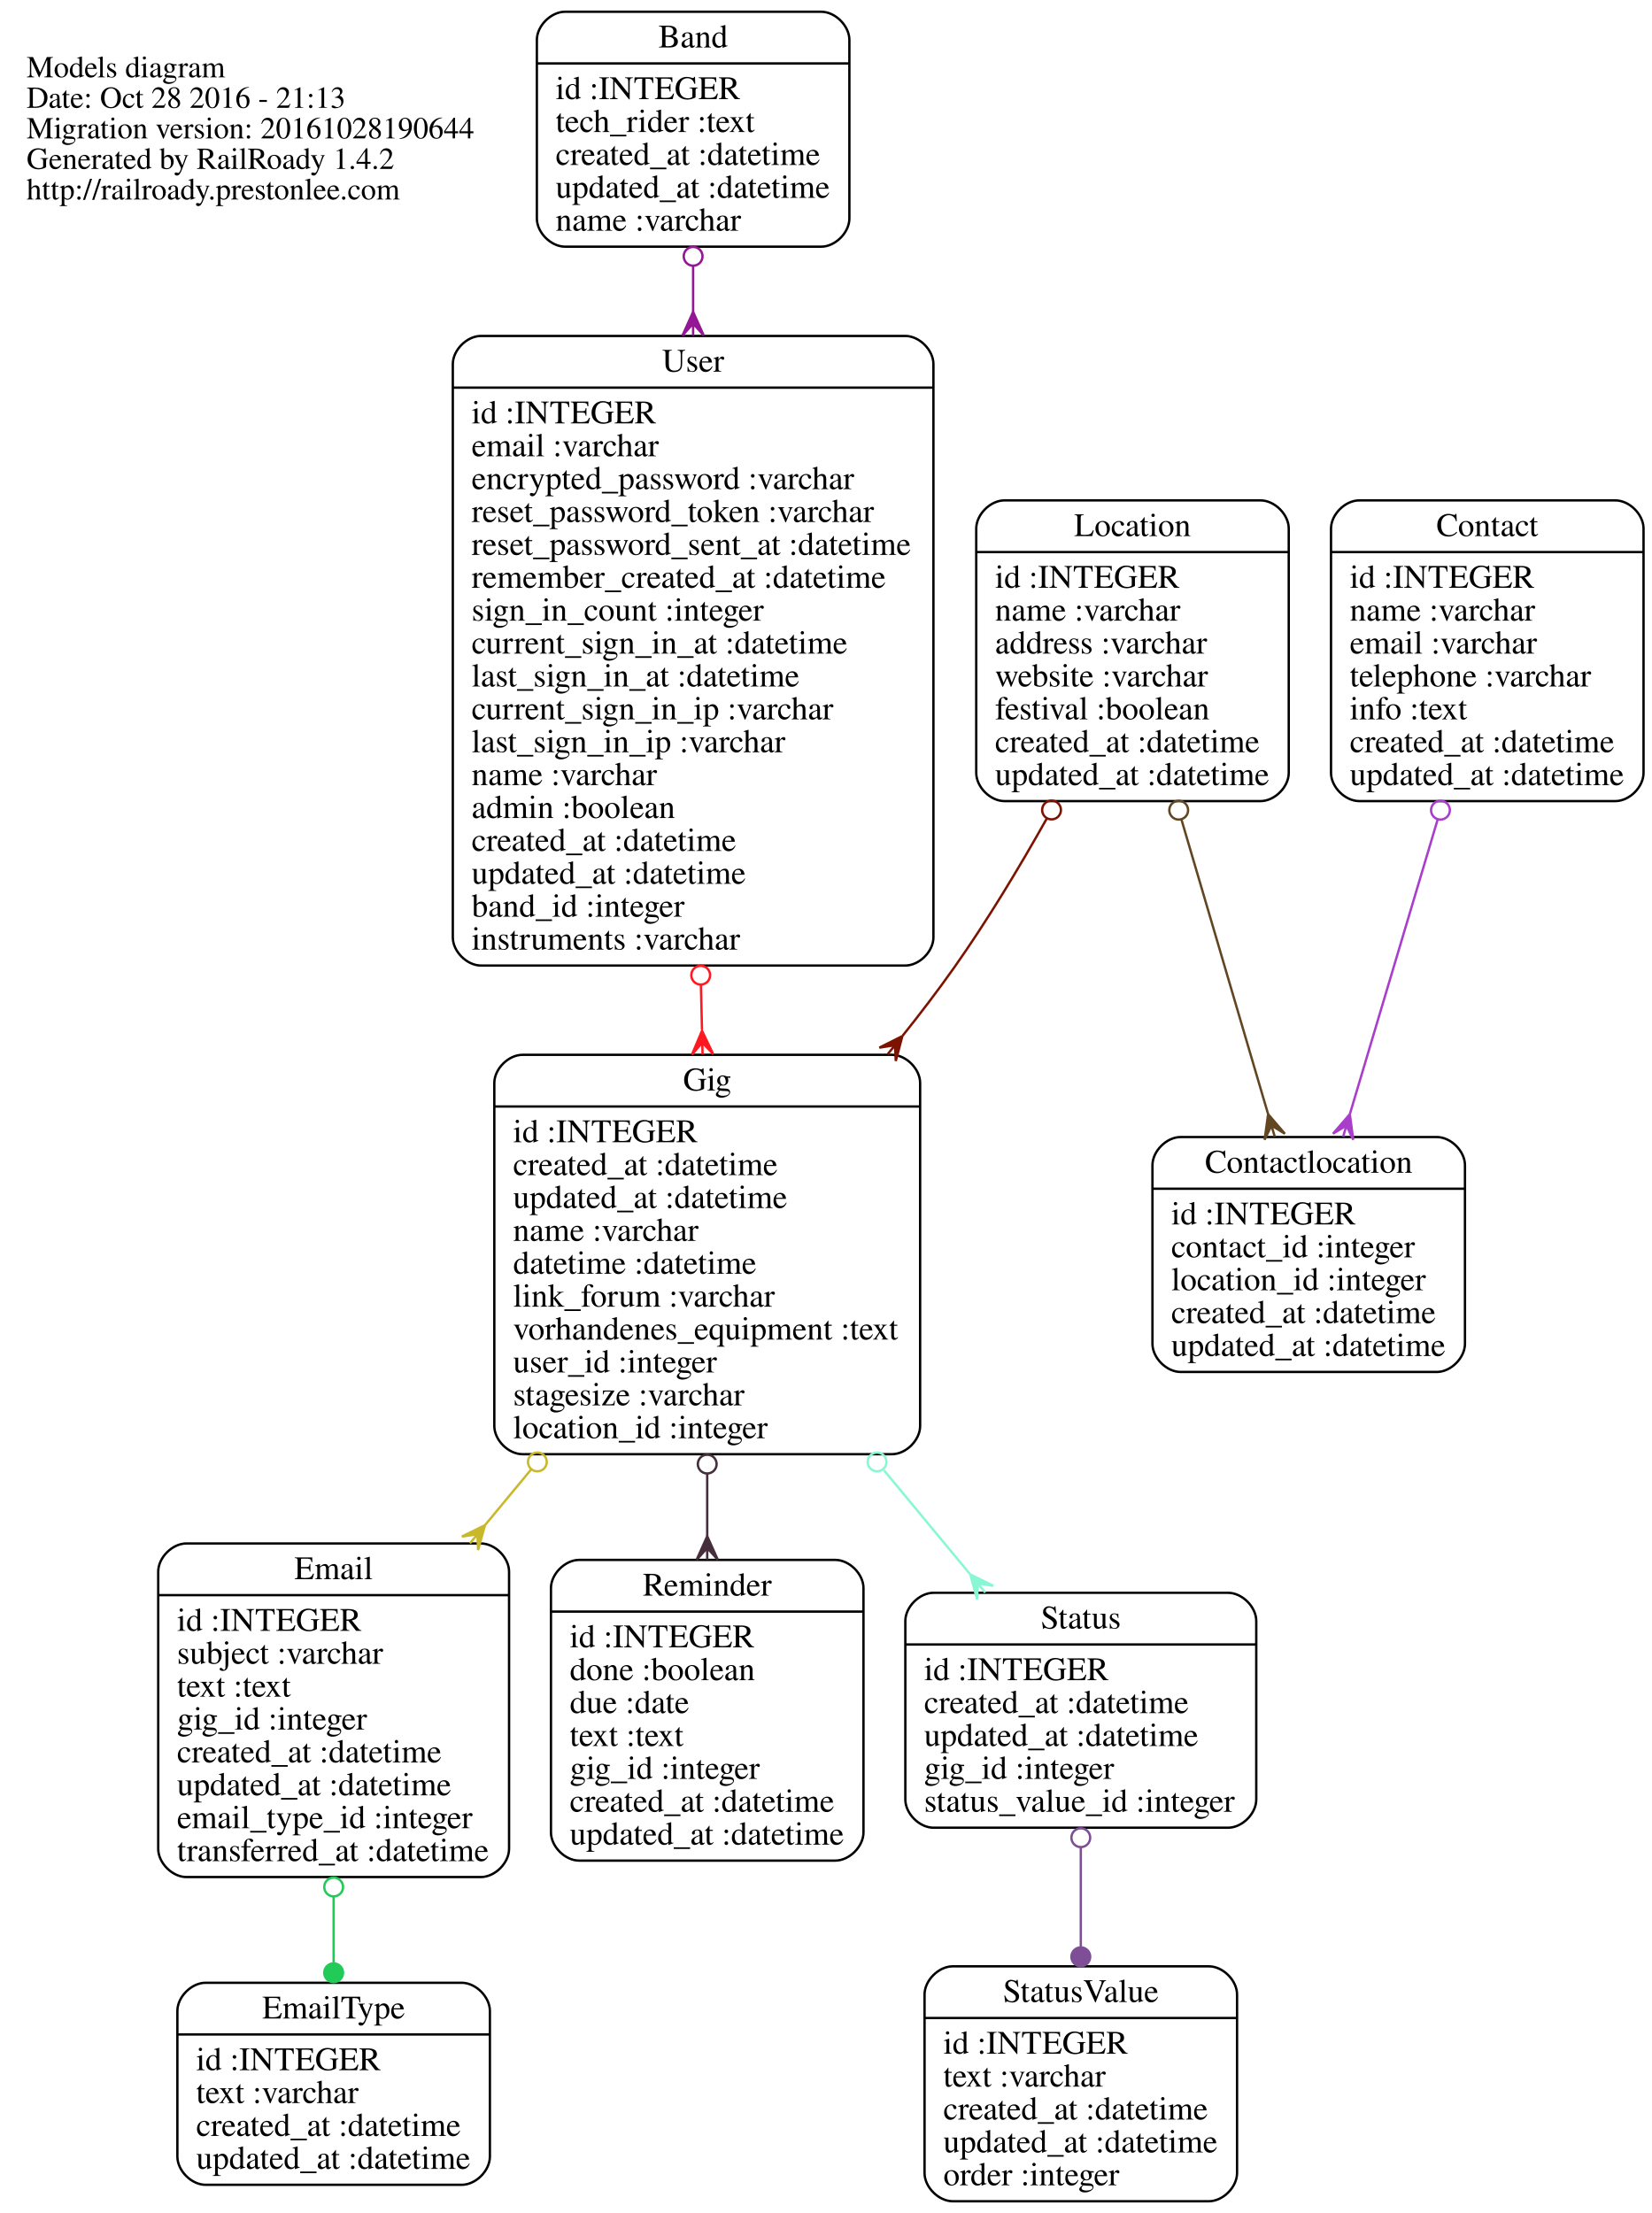
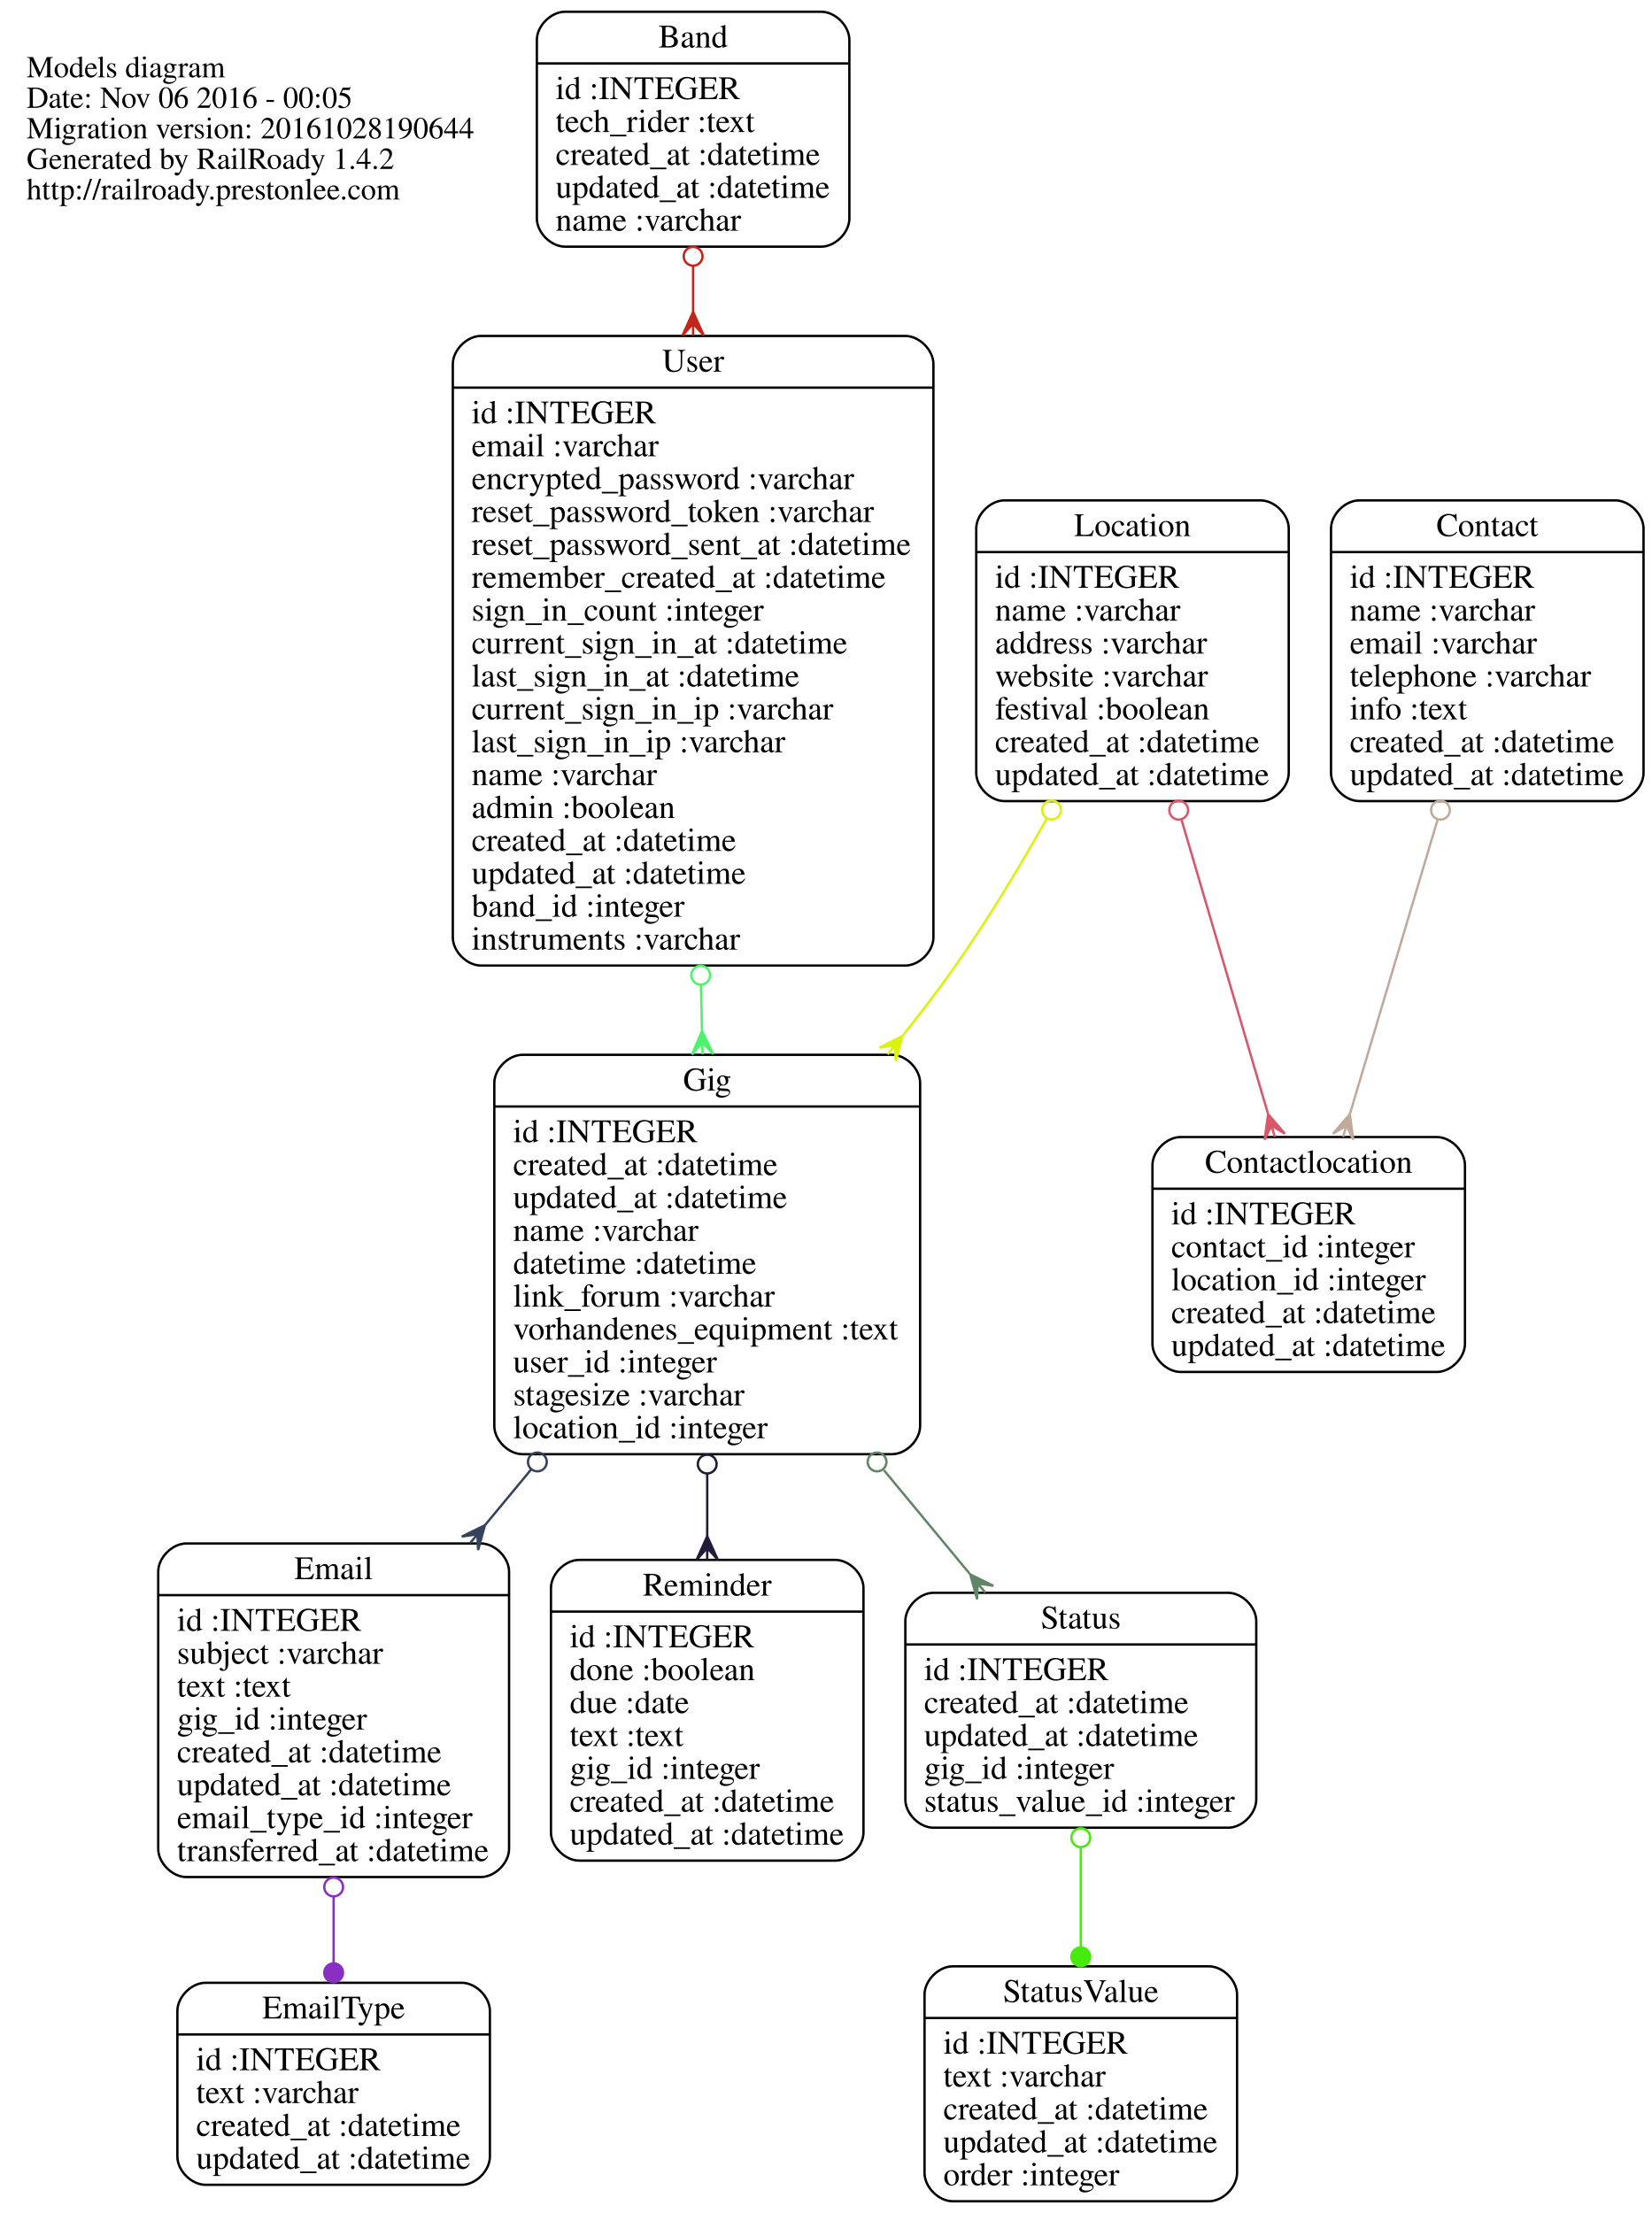
<svg xmlns="http://www.w3.org/2000/svg" width="703pt" height="942pt" viewBox="0.00 0.00 703.00 942.00">
  <g id="graph0" class="graph" transform="scale(1 1) rotate(0) translate(4 938)">
    <polygon fill="none" stroke="none" points="-4,4 -4,-938 699,-938 699,4 -4,4" />
    <g id="node1" class="node">
      <text text-anchor="start" x="7.312" y="-905.1" font-family="Times,serif" font-size="13.00">Models diagram</text>
-       <text text-anchor="start" x="7.312" y="-892.1" font-family="Times,serif" font-size="13.00">Date: Oct 28 2016 - 21:13</text>
+       <text text-anchor="start" x="7.312" y="-892.1" font-family="Times,serif" font-size="13.00">Date: Nov 06 2016 - 00:05</text>
      <text text-anchor="start" x="7.312" y="-879.1" font-family="Times,serif" font-size="13.00">Migration version: 20161028190644</text>
      <text text-anchor="start" x="7.312" y="-866.1" font-family="Times,serif" font-size="13.00">Generated by RailRoady 1.4.2</text>
      <text text-anchor="start" x="7.312" y="-853.1" font-family="Times,serif" font-size="13.00">http://railroady.prestonlee.com</text>
    </g>
    <g id="node2" class="node">
      <path fill="none" stroke="black" d="M236.495,-833C236.495,-833 345.505,-833 345.505,-833 351.505,-833 357.505,-839 357.505,-845 357.505,-845 357.505,-921 357.505,-921 357.505,-927 351.505,-933 345.505,-933 345.505,-933 236.495,-933 236.495,-933 230.495,-933 224.495,-927 224.495,-921 224.495,-921 224.495,-845 224.495,-845 224.495,-839 230.495,-833 236.495,-833" />
      <text text-anchor="middle" x="291" y="-917.8" font-family="Times,serif" font-size="14.00">Band</text>
      <polyline fill="none" stroke="black" points="224.495,-911 357.505,-911 " />
      <text text-anchor="start" x="232.495" y="-895.8" font-family="Times,serif" font-size="14.00">id :INTEGER</text>
      <text text-anchor="start" x="232.495" y="-881.8" font-family="Times,serif" font-size="14.00">tech_rider :text</text>
      <text text-anchor="start" x="232.495" y="-867.8" font-family="Times,serif" font-size="14.00">created_at :datetime</text>
      <text text-anchor="start" x="232.495" y="-853.8" font-family="Times,serif" font-size="14.00">updated_at :datetime</text>
      <text text-anchor="start" x="232.495" y="-839.8" font-family="Times,serif" font-size="14.00">name :varchar</text>
    </g>
    <g id="node12" class="node">
      <path fill="none" stroke="black" d="M200.722,-527C200.722,-527 381.278,-527 381.278,-527 387.278,-527 393.278,-533 393.278,-539 393.278,-539 393.278,-783 393.278,-783 393.278,-789 387.278,-795 381.278,-795 381.278,-795 200.722,-795 200.722,-795 194.722,-795 188.722,-789 188.722,-783 188.722,-783 188.722,-539 188.722,-539 188.722,-533 194.722,-527 200.722,-527" />
      <text text-anchor="middle" x="291" y="-779.8" font-family="Times,serif" font-size="14.00">User</text>
      <polyline fill="none" stroke="black" points="188.722,-773 393.278,-773 " />
      <text text-anchor="start" x="196.722" y="-757.8" font-family="Times,serif" font-size="14.00">id :INTEGER</text>
      <text text-anchor="start" x="196.722" y="-743.8" font-family="Times,serif" font-size="14.00">email :varchar</text>
      <text text-anchor="start" x="196.722" y="-729.8" font-family="Times,serif" font-size="14.00">encrypted_password :varchar</text>
      <text text-anchor="start" x="196.722" y="-715.8" font-family="Times,serif" font-size="14.00">reset_password_token :varchar</text>
      <text text-anchor="start" x="196.722" y="-701.8" font-family="Times,serif" font-size="14.00">reset_password_sent_at :datetime</text>
      <text text-anchor="start" x="196.722" y="-687.8" font-family="Times,serif" font-size="14.00">remember_created_at :datetime</text>
      <text text-anchor="start" x="196.722" y="-673.8" font-family="Times,serif" font-size="14.00">sign_in_count :integer</text>
      <text text-anchor="start" x="196.722" y="-659.8" font-family="Times,serif" font-size="14.00">current_sign_in_at :datetime</text>
      <text text-anchor="start" x="196.722" y="-645.8" font-family="Times,serif" font-size="14.00">last_sign_in_at :datetime</text>
      <text text-anchor="start" x="196.722" y="-631.8" font-family="Times,serif" font-size="14.00">current_sign_in_ip :varchar</text>
      <text text-anchor="start" x="196.722" y="-617.8" font-family="Times,serif" font-size="14.00">last_sign_in_ip :varchar</text>
      <text text-anchor="start" x="196.722" y="-603.8" font-family="Times,serif" font-size="14.00">name :varchar</text>
      <text text-anchor="start" x="196.722" y="-589.8" font-family="Times,serif" font-size="14.00">admin :boolean</text>
      <text text-anchor="start" x="196.722" y="-575.8" font-family="Times,serif" font-size="14.00">created_at :datetime</text>
      <text text-anchor="start" x="196.722" y="-561.8" font-family="Times,serif" font-size="14.00">updated_at :datetime</text>
      <text text-anchor="start" x="196.722" y="-547.8" font-family="Times,serif" font-size="14.00">band_id :integer</text>
      <text text-anchor="start" x="196.722" y="-533.8" font-family="Times,serif" font-size="14.00">instruments :varchar</text>
    </g>
    <g id="edge1" class="edge">
-       <path fill="none" stroke="#931795" d="M291,-824.878C291,-818.605 291,-812.031 291,-805.271" />
-       <ellipse fill="none" stroke="#931795" cx="291" cy="-828.902" rx="4" ry="4" />
-       <polygon fill="#931795" stroke="#931795" points="291,-805.249 295.5,-795.249 291,-800.249 291,-795.249 291,-795.249 291,-795.249 291,-800.249 286.5,-795.249 291,-805.249 291,-805.249" />
+       <path fill="none" stroke="#c3251a" d="M291,-824.878C291,-818.605 291,-812.031 291,-805.271" />
+       <ellipse fill="none" stroke="#c3251a" cx="291" cy="-828.902" rx="4" ry="4" />
+       <polygon fill="#c3251a" stroke="#c3251a" points="291,-805.249 295.5,-795.249 291,-800.249 291,-795.249 291,-795.249 291,-795.249 291,-800.249 286.5,-795.249 291,-805.249 291,-805.249" />
    </g>
    <g id="node3" class="node">
      <path fill="none" stroke="black" d="M574.495,-597C574.495,-597 683.505,-597 683.505,-597 689.505,-597 695.505,-603 695.505,-609 695.505,-609 695.505,-713 695.505,-713 695.505,-719 689.505,-725 683.505,-725 683.505,-725 574.495,-725 574.495,-725 568.495,-725 562.495,-719 562.495,-713 562.495,-713 562.495,-609 562.495,-609 562.495,-603 568.495,-597 574.495,-597" />
      <text text-anchor="middle" x="629" y="-709.8" font-family="Times,serif" font-size="14.00">Contact</text>
      <polyline fill="none" stroke="black" points="562.495,-703 695.505,-703 " />
      <text text-anchor="start" x="570.495" y="-687.8" font-family="Times,serif" font-size="14.00">id :INTEGER</text>
      <text text-anchor="start" x="570.495" y="-673.8" font-family="Times,serif" font-size="14.00">name :varchar</text>
      <text text-anchor="start" x="570.495" y="-659.8" font-family="Times,serif" font-size="14.00">email :varchar</text>
      <text text-anchor="start" x="570.495" y="-645.8" font-family="Times,serif" font-size="14.00">telephone :varchar</text>
      <text text-anchor="start" x="570.495" y="-631.8" font-family="Times,serif" font-size="14.00">info :text</text>
      <text text-anchor="start" x="570.495" y="-617.8" font-family="Times,serif" font-size="14.00">created_at :datetime</text>
      <text text-anchor="start" x="570.495" y="-603.8" font-family="Times,serif" font-size="14.00">updated_at :datetime</text>
    </g>
    <g id="node4" class="node">
      <path fill="none" stroke="black" d="M498.495,-354C498.495,-354 607.505,-354 607.505,-354 613.505,-354 619.505,-360 619.505,-366 619.505,-366 619.505,-442 619.505,-442 619.505,-448 613.505,-454 607.505,-454 607.505,-454 498.495,-454 498.495,-454 492.495,-454 486.495,-448 486.495,-442 486.495,-442 486.495,-366 486.495,-366 486.495,-360 492.495,-354 498.495,-354" />
      <text text-anchor="middle" x="553" y="-438.8" font-family="Times,serif" font-size="14.00">Contactlocation</text>
      <polyline fill="none" stroke="black" points="486.495,-432 619.505,-432 " />
      <text text-anchor="start" x="494.495" y="-416.8" font-family="Times,serif" font-size="14.00">id :INTEGER</text>
      <text text-anchor="start" x="494.495" y="-402.8" font-family="Times,serif" font-size="14.00">contact_id :integer</text>
      <text text-anchor="start" x="494.495" y="-388.8" font-family="Times,serif" font-size="14.00">location_id :integer</text>
      <text text-anchor="start" x="494.495" y="-374.8" font-family="Times,serif" font-size="14.00">created_at :datetime</text>
      <text text-anchor="start" x="494.495" y="-360.8" font-family="Times,serif" font-size="14.00">updated_at :datetime</text>
    </g>
    <g id="edge2" class="edge">
-       <path fill="none" stroke="#a93ecb" d="M607.862,-589.077C596.111,-549.647 581.66,-501.162 570.54,-463.851" />
-       <ellipse fill="none" stroke="#a93ecb" cx="609.071" cy="-593.133" rx="4" ry="4" />
-       <polygon fill="#a93ecb" stroke="#a93ecb" points="570.499,-463.715 571.956,-452.846 569.071,-458.923 567.643,-454.131 567.643,-454.131 567.643,-454.131 569.071,-458.923 563.33,-455.417 570.499,-463.715 570.499,-463.715" />
+       <path fill="none" stroke="#c1aa9c" d="M607.862,-589.077C596.111,-549.647 581.66,-501.162 570.54,-463.851" />
+       <ellipse fill="none" stroke="#c1aa9c" cx="609.071" cy="-593.133" rx="4" ry="4" />
+       <polygon fill="#c1aa9c" stroke="#c1aa9c" points="570.499,-463.715 571.956,-452.846 569.071,-458.923 567.643,-454.131 567.643,-454.131 567.643,-454.131 569.071,-458.923 563.33,-455.417 570.499,-463.715 570.499,-463.715" />
    </g>
    <g id="node5" class="node">
      <path fill="none" stroke="black" d="M75.339,-139C75.339,-139 200.661,-139 200.661,-139 206.661,-139 212.661,-145 212.661,-151 212.661,-151 212.661,-269 212.661,-269 212.661,-275 206.661,-281 200.661,-281 200.661,-281 75.339,-281 75.339,-281 69.339,-281 63.339,-275 63.339,-269 63.339,-269 63.339,-151 63.339,-151 63.339,-145 69.339,-139 75.339,-139" />
      <text text-anchor="middle" x="138" y="-265.8" font-family="Times,serif" font-size="14.00">Email</text>
      <polyline fill="none" stroke="black" points="63.339,-259 212.661,-259 " />
      <text text-anchor="start" x="71.339" y="-243.8" font-family="Times,serif" font-size="14.00">id :INTEGER</text>
      <text text-anchor="start" x="71.339" y="-229.8" font-family="Times,serif" font-size="14.00">subject :varchar</text>
      <text text-anchor="start" x="71.339" y="-215.8" font-family="Times,serif" font-size="14.00">text :text</text>
      <text text-anchor="start" x="71.339" y="-201.8" font-family="Times,serif" font-size="14.00">gig_id :integer</text>
      <text text-anchor="start" x="71.339" y="-187.8" font-family="Times,serif" font-size="14.00">created_at :datetime</text>
      <text text-anchor="start" x="71.339" y="-173.8" font-family="Times,serif" font-size="14.00">updated_at :datetime</text>
      <text text-anchor="start" x="71.339" y="-159.8" font-family="Times,serif" font-size="14.00">email_type_id :integer</text>
      <text text-anchor="start" x="71.339" y="-145.8" font-family="Times,serif" font-size="14.00">transferred_at :datetime</text>
    </g>
    <g id="node6" class="node">
      <path fill="none" stroke="black" d="M83.495,-8C83.495,-8 192.505,-8 192.505,-8 198.505,-8 204.505,-14 204.505,-20 204.505,-20 204.505,-82 204.505,-82 204.505,-88 198.505,-94 192.505,-94 192.505,-94 83.495,-94 83.495,-94 77.495,-94 71.495,-88 71.495,-82 71.495,-82 71.495,-20 71.495,-20 71.495,-14 77.495,-8 83.495,-8" />
      <text text-anchor="middle" x="138" y="-78.8" font-family="Times,serif" font-size="14.00">EmailType</text>
      <polyline fill="none" stroke="black" points="71.495,-72 204.505,-72 " />
      <text text-anchor="start" x="79.495" y="-56.8" font-family="Times,serif" font-size="14.00">id :INTEGER</text>
      <text text-anchor="start" x="79.495" y="-42.8" font-family="Times,serif" font-size="14.00">text :varchar</text>
      <text text-anchor="start" x="79.495" y="-28.8" font-family="Times,serif" font-size="14.00">created_at :datetime</text>
      <text text-anchor="start" x="79.495" y="-14.8" font-family="Times,serif" font-size="14.00">updated_at :datetime</text>
    </g>
    <g id="edge3" class="edge">
-       <path fill="none" stroke="#22cb58" d="M138,-130.552C138,-120.968 138,-111.382 138,-102.366" />
-       <ellipse fill="none" stroke="#22cb58" cx="138" cy="-134.766" rx="4" ry="4" />
-       <ellipse fill="#22cb58" stroke="#22cb58" cx="138" cy="-98.263" rx="4" ry="4" />
+       <path fill="none" stroke="#8a2fc3" d="M138,-130.552C138,-120.968 138,-111.382 138,-102.366" />
+       <ellipse fill="none" stroke="#8a2fc3" cx="138" cy="-134.766" rx="4" ry="4" />
+       <ellipse fill="#8a2fc3" stroke="#8a2fc3" cx="138" cy="-98.263" rx="4" ry="4" />
    </g>
    <g id="node7" class="node">
      <path fill="none" stroke="black" d="M218.384,-319C218.384,-319 375.616,-319 375.616,-319 381.616,-319 387.616,-325 387.616,-331 387.616,-331 387.616,-477 387.616,-477 387.616,-483 381.616,-489 375.616,-489 375.616,-489 218.384,-489 218.384,-489 212.384,-489 206.384,-483 206.384,-477 206.384,-477 206.384,-331 206.384,-331 206.384,-325 212.384,-319 218.384,-319" />
      <text text-anchor="middle" x="297" y="-473.8" font-family="Times,serif" font-size="14.00">Gig</text>
      <polyline fill="none" stroke="black" points="206.384,-467 387.616,-467 " />
      <text text-anchor="start" x="214.384" y="-451.8" font-family="Times,serif" font-size="14.00">id :INTEGER</text>
      <text text-anchor="start" x="214.384" y="-437.8" font-family="Times,serif" font-size="14.00">created_at :datetime</text>
      <text text-anchor="start" x="214.384" y="-423.8" font-family="Times,serif" font-size="14.00">updated_at :datetime</text>
      <text text-anchor="start" x="214.384" y="-409.8" font-family="Times,serif" font-size="14.00">name :varchar</text>
      <text text-anchor="start" x="214.384" y="-395.8" font-family="Times,serif" font-size="14.00">datetime :datetime</text>
      <text text-anchor="start" x="214.384" y="-381.8" font-family="Times,serif" font-size="14.00">link_forum :varchar</text>
      <text text-anchor="start" x="214.384" y="-367.8" font-family="Times,serif" font-size="14.00">vorhandenes_equipment :text</text>
      <text text-anchor="start" x="214.384" y="-353.8" font-family="Times,serif" font-size="14.00">user_id :integer</text>
      <text text-anchor="start" x="214.384" y="-339.8" font-family="Times,serif" font-size="14.00">stagesize :varchar</text>
      <text text-anchor="start" x="214.384" y="-325.8" font-family="Times,serif" font-size="14.00">location_id :integer</text>
    </g>
    <g id="edge5" class="edge">
-       <path fill="none" stroke="#cab82c" d="M222.112,-312.569C215.538,-304.631 208.922,-296.642 202.445,-288.82" />
-       <ellipse fill="none" stroke="#cab82c" cx="224.709" cy="-315.705" rx="4" ry="4" />
-       <polygon fill="#cab82c" stroke="#cab82c" points="202.399,-288.764 199.486,-278.192 199.209,-284.913 196.02,-281.062 196.02,-281.062 196.02,-281.062 199.209,-284.913 192.555,-283.933 202.399,-288.764 202.399,-288.764" />
+       <path fill="none" stroke="#36435d" d="M222.112,-312.569C215.538,-304.631 208.922,-296.642 202.445,-288.82" />
+       <ellipse fill="none" stroke="#36435d" cx="224.709" cy="-315.705" rx="4" ry="4" />
+       <polygon fill="#36435d" stroke="#36435d" points="202.399,-288.764 199.486,-278.192 199.209,-284.913 196.02,-281.062 196.02,-281.062 196.02,-281.062 199.209,-284.913 192.555,-283.933 202.399,-288.764 202.399,-288.764" />
    </g>
    <g id="node9" class="node">
      <path fill="none" stroke="black" d="M242.495,-146C242.495,-146 351.505,-146 351.505,-146 357.505,-146 363.505,-152 363.505,-158 363.505,-158 363.505,-262 363.505,-262 363.505,-268 357.505,-274 351.505,-274 351.505,-274 242.495,-274 242.495,-274 236.495,-274 230.495,-268 230.495,-262 230.495,-262 230.495,-158 230.495,-158 230.495,-152 236.495,-146 242.495,-146" />
      <text text-anchor="middle" x="297" y="-258.8" font-family="Times,serif" font-size="14.00">Reminder</text>
      <polyline fill="none" stroke="black" points="230.495,-252 363.505,-252 " />
      <text text-anchor="start" x="238.495" y="-236.8" font-family="Times,serif" font-size="14.00">id :INTEGER</text>
      <text text-anchor="start" x="238.495" y="-222.8" font-family="Times,serif" font-size="14.00">done :boolean</text>
      <text text-anchor="start" x="238.495" y="-208.8" font-family="Times,serif" font-size="14.00">due :date</text>
      <text text-anchor="start" x="238.495" y="-194.8" font-family="Times,serif" font-size="14.00">text :text</text>
      <text text-anchor="start" x="238.495" y="-180.8" font-family="Times,serif" font-size="14.00">gig_id :integer</text>
      <text text-anchor="start" x="238.495" y="-166.8" font-family="Times,serif" font-size="14.00">created_at :datetime</text>
      <text text-anchor="start" x="238.495" y="-152.8" font-family="Times,serif" font-size="14.00">updated_at :datetime</text>
    </g>
    <g id="edge6" class="edge">
-       <path fill="none" stroke="#462f3c" d="M297,-310.664C297,-301.758 297,-292.81 297,-284.127" />
-       <ellipse fill="none" stroke="#462f3c" cx="297" cy="-314.786" rx="4" ry="4" />
-       <polygon fill="#462f3c" stroke="#462f3c" points="297,-284.075 301.5,-274.075 297,-279.075 297,-274.075 297,-274.075 297,-274.075 297,-279.075 292.5,-274.075 297,-284.075 297,-284.075" />
+       <path fill="none" stroke="#221b39" d="M297,-310.664C297,-301.758 297,-292.81 297,-284.127" />
+       <ellipse fill="none" stroke="#221b39" cx="297" cy="-314.786" rx="4" ry="4" />
+       <polygon fill="#221b39" stroke="#221b39" points="297,-284.075 301.5,-274.075 297,-279.075 297,-274.075 297,-274.075 297,-274.075 297,-279.075 292.5,-274.075 297,-284.075 297,-284.075" />
    </g>
    <g id="node10" class="node">
      <path fill="none" stroke="black" d="M393.322,-160C393.322,-160 518.678,-160 518.678,-160 524.678,-160 530.678,-166 530.678,-172 530.678,-172 530.678,-248 530.678,-248 530.678,-254 524.678,-260 518.678,-260 518.678,-260 393.322,-260 393.322,-260 387.322,-260 381.322,-254 381.322,-248 381.322,-248 381.322,-172 381.322,-172 381.322,-166 387.322,-160 393.322,-160" />
      <text text-anchor="middle" x="456" y="-244.8" font-family="Times,serif" font-size="14.00">Status</text>
      <polyline fill="none" stroke="black" points="381.322,-238 530.678,-238 " />
      <text text-anchor="start" x="389.322" y="-222.8" font-family="Times,serif" font-size="14.00">id :INTEGER</text>
      <text text-anchor="start" x="389.322" y="-208.8" font-family="Times,serif" font-size="14.00">created_at :datetime</text>
      <text text-anchor="start" x="389.322" y="-194.8" font-family="Times,serif" font-size="14.00">updated_at :datetime</text>
      <text text-anchor="start" x="389.322" y="-180.8" font-family="Times,serif" font-size="14.00">gig_id :integer</text>
      <text text-anchor="start" x="389.322" y="-166.8" font-family="Times,serif" font-size="14.00">status_value_id :integer</text>
    </g>
    <g id="edge4" class="edge">
-       <path fill="none" stroke="#89f6d4" d="M372.205,-312.187C384.635,-297.177 397.205,-281.998 408.695,-268.122" />
-       <ellipse fill="none" stroke="#89f6d4" cx="369.291" cy="-315.705" rx="4" ry="4" />
-       <polygon fill="#89f6d4" stroke="#89f6d4" points="408.949,-267.817 418.793,-262.985 412.138,-263.966 415.327,-260.115 415.327,-260.115 415.327,-260.115 412.138,-263.966 411.861,-257.245 408.949,-267.817 408.949,-267.817" />
+       <path fill="none" stroke="#618567" d="M372.205,-312.187C384.635,-297.177 397.205,-281.998 408.695,-268.122" />
+       <ellipse fill="none" stroke="#618567" cx="369.291" cy="-315.705" rx="4" ry="4" />
+       <polygon fill="#618567" stroke="#618567" points="408.949,-267.817 418.793,-262.985 412.138,-263.966 415.327,-260.115 415.327,-260.115 415.327,-260.115 412.138,-263.966 411.861,-257.245 408.949,-267.817 408.949,-267.817" />
    </g>
    <g id="node8" class="node">
      <path fill="none" stroke="black" d="M423.495,-597C423.495,-597 532.505,-597 532.505,-597 538.505,-597 544.505,-603 544.505,-609 544.505,-609 544.505,-713 544.505,-713 544.505,-719 538.505,-725 532.505,-725 532.505,-725 423.495,-725 423.495,-725 417.495,-725 411.495,-719 411.495,-713 411.495,-713 411.495,-609 411.495,-609 411.495,-603 417.495,-597 423.495,-597" />
      <text text-anchor="middle" x="478" y="-709.8" font-family="Times,serif" font-size="14.00">Location</text>
      <polyline fill="none" stroke="black" points="411.495,-703 544.505,-703 " />
      <text text-anchor="start" x="419.495" y="-687.8" font-family="Times,serif" font-size="14.00">id :INTEGER</text>
      <text text-anchor="start" x="419.495" y="-673.8" font-family="Times,serif" font-size="14.00">name :varchar</text>
      <text text-anchor="start" x="419.495" y="-659.8" font-family="Times,serif" font-size="14.00">address :varchar</text>
      <text text-anchor="start" x="419.495" y="-645.8" font-family="Times,serif" font-size="14.00">website :varchar</text>
      <text text-anchor="start" x="419.495" y="-631.8" font-family="Times,serif" font-size="14.00">festival :boolean</text>
      <text text-anchor="start" x="419.495" y="-617.8" font-family="Times,serif" font-size="14.00">created_at :datetime</text>
      <text text-anchor="start" x="419.495" y="-603.8" font-family="Times,serif" font-size="14.00">updated_at :datetime</text>
    </g>
    <g id="edge8" class="edge">
-       <path fill="none" stroke="#624622" d="M498.86,-589.077C510.457,-549.647 524.717,-501.162 535.691,-463.851" />
-       <ellipse fill="none" stroke="#624622" cx="497.668" cy="-593.129" rx="4" ry="4" />
-       <polygon fill="#624622" stroke="#624622" points="535.728,-463.725 542.867,-455.401 537.139,-458.928 538.55,-454.131 538.55,-454.131 538.55,-454.131 537.139,-458.928 534.233,-452.861 535.728,-463.725 535.728,-463.725" />
+       <path fill="none" stroke="#d6586a" d="M498.86,-589.077C510.457,-549.647 524.717,-501.162 535.691,-463.851" />
+       <ellipse fill="none" stroke="#d6586a" cx="497.668" cy="-593.129" rx="4" ry="4" />
+       <polygon fill="#d6586a" stroke="#d6586a" points="535.728,-463.725 542.867,-455.401 537.139,-458.928 538.55,-454.131 538.55,-454.131 538.55,-454.131 537.139,-458.928 534.233,-452.861 535.728,-463.725 535.728,-463.725" />
    </g>
    <g id="edge7" class="edge">
-       <path fill="none" stroke="#7c1300" d="M441.565,-589.659C429.77,-568.646 416.078,-545.916 402,-526 395.227,-516.418 387.835,-506.709 380.211,-497.173" />
-       <ellipse fill="none" stroke="#7c1300" cx="443.545" cy="-593.217" rx="4" ry="4" />
-       <polygon fill="#7c1300" stroke="#7c1300" points="380.056,-496.982 377.259,-486.379 376.909,-493.097 373.762,-489.211 373.762,-489.211 373.762,-489.211 376.909,-493.097 370.265,-492.044 380.056,-496.982 380.056,-496.982" />
+       <path fill="none" stroke="#dbf20c" d="M441.565,-589.659C429.77,-568.646 416.078,-545.916 402,-526 395.227,-516.418 387.835,-506.709 380.211,-497.173" />
+       <ellipse fill="none" stroke="#dbf20c" cx="443.545" cy="-593.217" rx="4" ry="4" />
+       <polygon fill="#dbf20c" stroke="#dbf20c" points="380.056,-496.982 377.259,-486.379 376.909,-493.097 373.762,-489.211 373.762,-489.211 373.762,-489.211 376.909,-493.097 370.265,-492.044 380.056,-496.982 380.056,-496.982" />
    </g>
    <g id="node11" class="node">
      <path fill="none" stroke="black" d="M401.495,-1C401.495,-1 510.505,-1 510.505,-1 516.505,-1 522.505,-7 522.505,-13 522.505,-13 522.505,-89 522.505,-89 522.505,-95 516.505,-101 510.505,-101 510.505,-101 401.495,-101 401.495,-101 395.495,-101 389.495,-95 389.495,-89 389.495,-89 389.495,-13 389.495,-13 389.495,-7 395.495,-1 401.495,-1" />
      <text text-anchor="middle" x="456" y="-85.8" font-family="Times,serif" font-size="14.00">StatusValue</text>
      <polyline fill="none" stroke="black" points="389.495,-79 522.505,-79 " />
      <text text-anchor="start" x="397.495" y="-63.8" font-family="Times,serif" font-size="14.00">id :INTEGER</text>
      <text text-anchor="start" x="397.495" y="-49.8" font-family="Times,serif" font-size="14.00">text :varchar</text>
      <text text-anchor="start" x="397.495" y="-35.8" font-family="Times,serif" font-size="14.00">created_at :datetime</text>
      <text text-anchor="start" x="397.495" y="-21.8" font-family="Times,serif" font-size="14.00">updated_at :datetime</text>
      <text text-anchor="start" x="397.495" y="-7.8" font-family="Times,serif" font-size="14.00">order :integer</text>
    </g>
    <g id="edge9" class="edge">
-       <path fill="none" stroke="#7e4e97" d="M456,-151.725C456,-137.839 456,-122.995 456,-109.116" />
-       <ellipse fill="none" stroke="#7e4e97" cx="456" cy="-155.755" rx="4" ry="4" />
-       <ellipse fill="#7e4e97" stroke="#7e4e97" cx="456" cy="-105.07" rx="4" ry="4" />
+       <path fill="none" stroke="#46ea0d" d="M456,-151.725C456,-137.839 456,-122.995 456,-109.116" />
+       <ellipse fill="none" stroke="#46ea0d" cx="456" cy="-155.755" rx="4" ry="4" />
+       <ellipse fill="#46ea0d" stroke="#46ea0d" cx="456" cy="-105.07" rx="4" ry="4" />
    </g>
    <g id="edge10" class="edge">
-       <path fill="none" stroke="#fe1921" d="M294.322,-518.813C294.474,-512.37 294.624,-505.975 294.772,-499.693" />
-       <ellipse fill="none" stroke="#fe1921" cx="294.226" cy="-522.9" rx="4" ry="4" />
-       <polygon fill="#fe1921" stroke="#fe1921" points="294.783,-499.238 299.517,-489.346 294.9,-494.239 295.018,-489.241 295.018,-489.241 295.018,-489.241 294.9,-494.239 290.519,-489.135 294.783,-499.238 294.783,-499.238" />
+       <path fill="none" stroke="#4ff26d" d="M294.322,-518.813C294.474,-512.37 294.624,-505.975 294.772,-499.693" />
+       <ellipse fill="none" stroke="#4ff26d" cx="294.226" cy="-522.9" rx="4" ry="4" />
+       <polygon fill="#4ff26d" stroke="#4ff26d" points="294.783,-499.238 299.517,-489.346 294.9,-494.239 295.018,-489.241 295.018,-489.241 295.018,-489.241 294.9,-494.239 290.519,-489.135 294.783,-499.238 294.783,-499.238" />
    </g>
  </g>
</svg>
